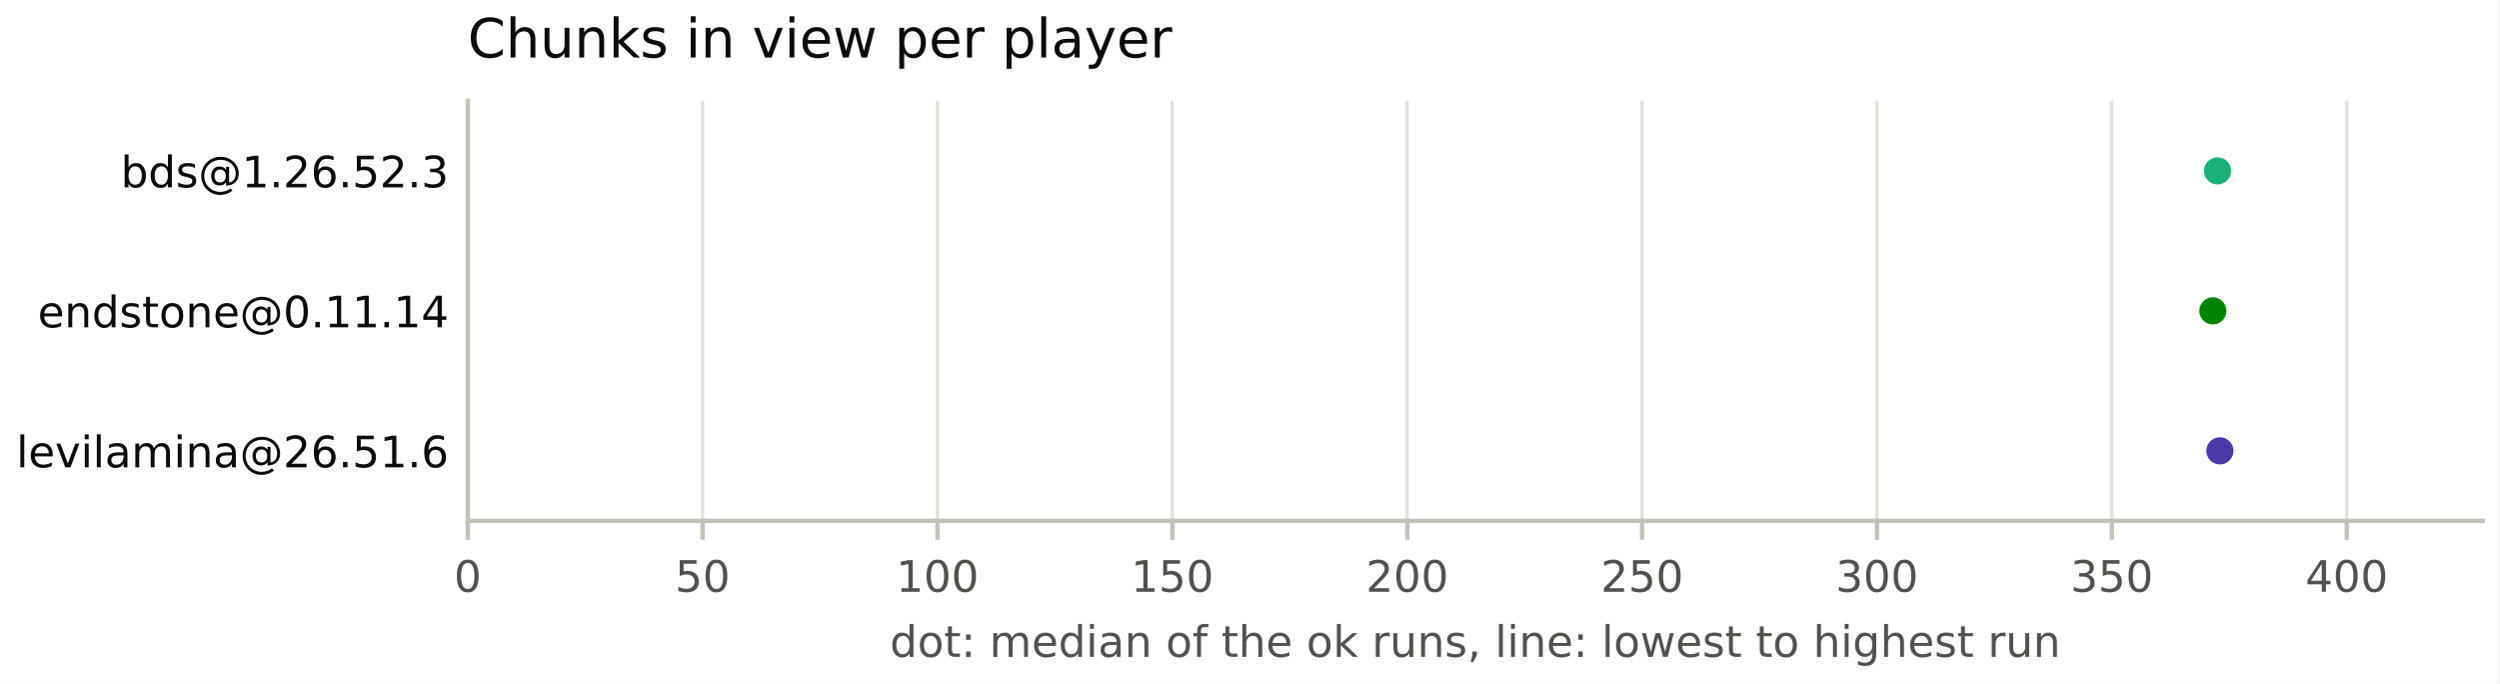
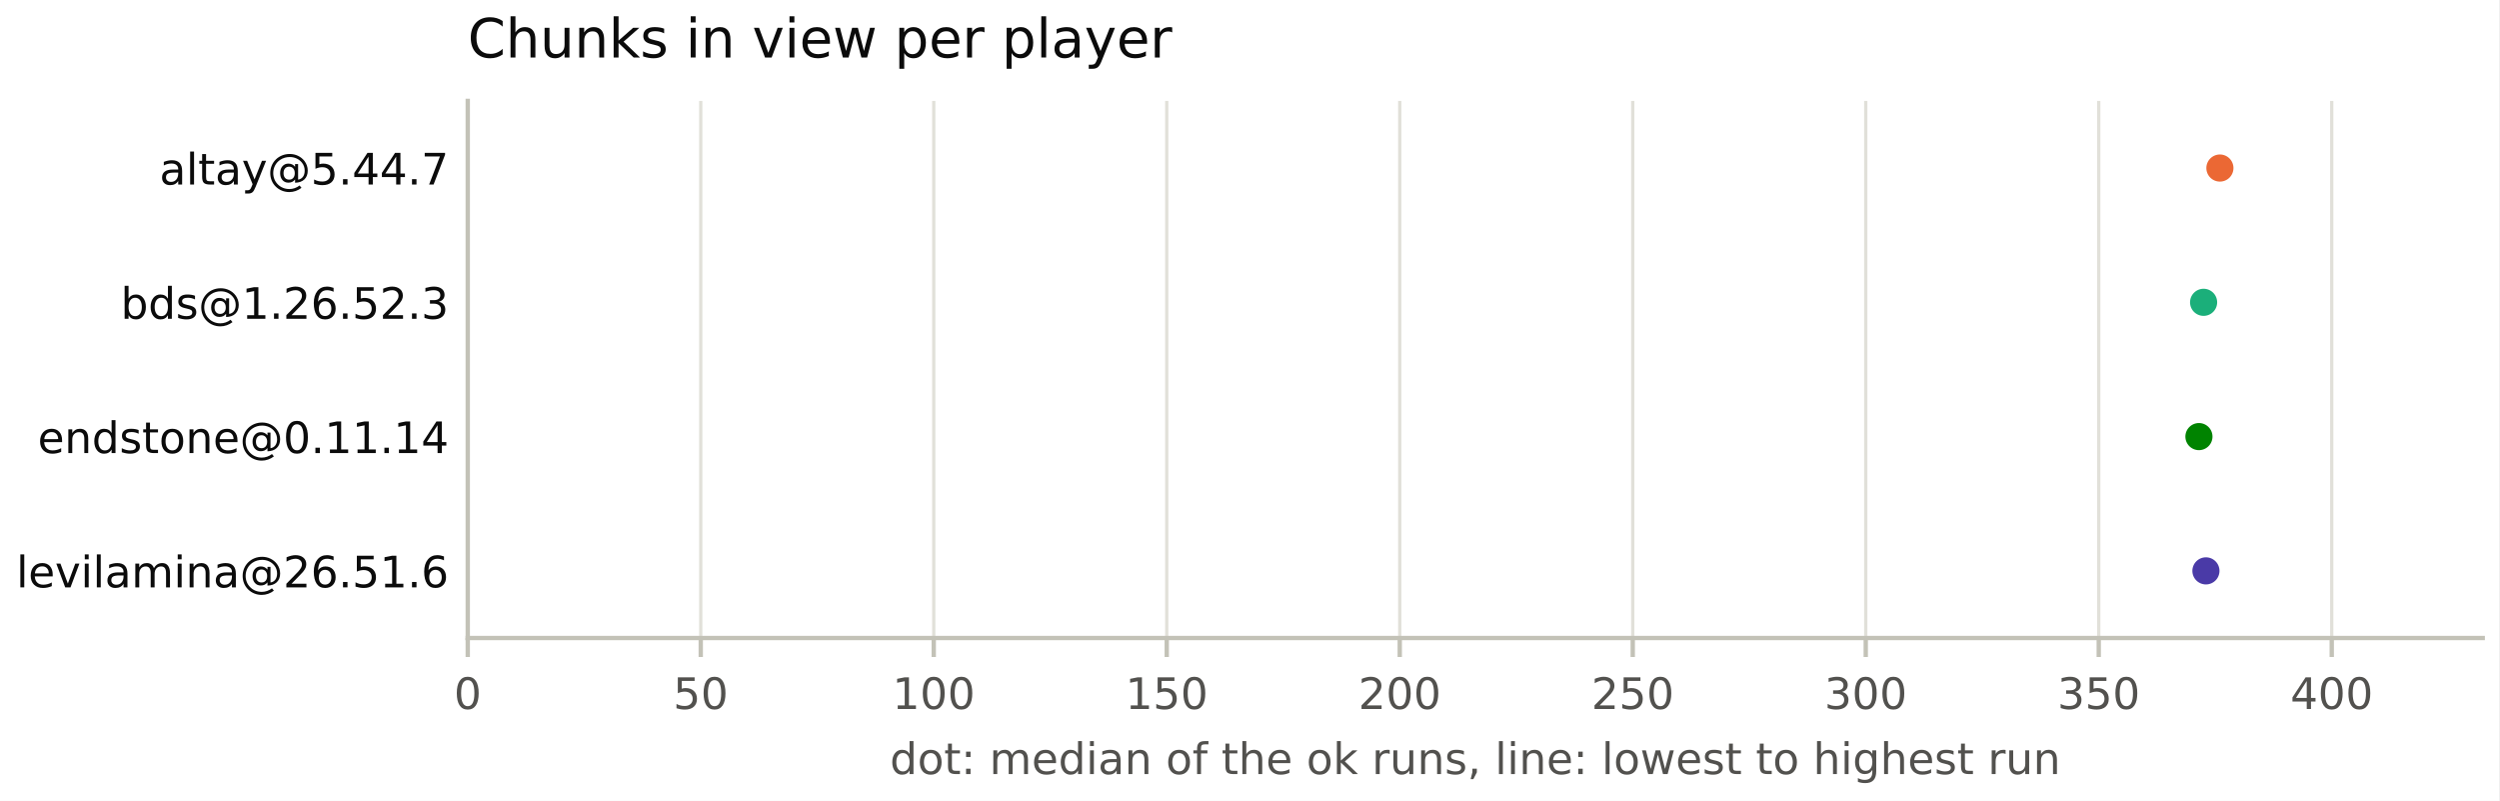
- <svg xmlns="http://www.w3.org/2000/svg" xmlns:xlink="http://www.w3.org/1999/xlink" width="460.8pt" height="126pt" viewBox="0 0 460.8 126" version="1.1">
+ <svg xmlns="http://www.w3.org/2000/svg" xmlns:xlink="http://www.w3.org/1999/xlink" width="460.8pt" height="147.6pt" viewBox="0 0 460.8 147.6" version="1.1">
  <defs>
    <style type="text/css">*{stroke-linejoin: round; stroke-linecap: butt}</style>
  </defs>
  <g id="figure_1">
    <g id="patch_1">
-       <path d="M 0 126  L 460.8 126  L 460.8 0  L 0 0  z " style="fill: #ffffff" />
+       <path d="M 0 147.6  L 460.8 147.6  L 460.8 0  L 0 0  z " style="fill: #ffffff" />
    </g>
    <g id="axes_1">
      <g id="patch_2">
-         <path d="M 86.25 95.999  L 457.8 95.999  L 457.8 18.599  L 86.25 18.599  z " style="fill: #ffffff" />
+         <path d="M 86.25 117.599  L 457.8 117.599  L 457.8 18.599  L 86.25 18.599  z " style="fill: #ffffff" />
      </g>
      <g id="matplotlib.axis_1">
        <g id="xtick_1">
          <g id="line2d_1">
-             <path d="M 86.25 95.999  L 86.25 18.599  " clip-path="url(#pa64e610e3e)" style="fill: none; stroke: #e1e0d9; stroke-width: 0.6; stroke-linecap: square" />
+             <path d="M 86.25 117.599  L 86.25 18.599  " clip-path="url(#p3b1d98f15d)" style="fill: none; stroke: #e1e0d9; stroke-width: 0.6; stroke-linecap: square" />
          </g>
          <g id="line2d_2">
            <defs>
-               <path id="m231e3f7c1c" d="M 0 0  L 0 3.5  " style="stroke: #c3c2b7; stroke-width: 0.8" />
+               <path id="mc5f17493c6" d="M 0 0  L 0 3.5  " style="stroke: #c3c2b7; stroke-width: 0.8" />
            </defs>
            <g>
-               <use xlink:href="#m231e3f7c1c" x="86.25" y="95.999" style="fill: #c3c2b7; stroke: #c3c2b7; stroke-width: 0.8" />
+               <use xlink:href="#mc5f17493c6" x="86.25" y="117.599" style="fill: #c3c2b7; stroke: #c3c2b7; stroke-width: 0.8" />
            </g>
          </g>
          <g id="text_1">
-             <g style="fill: #52514e" transform="translate(83.70524 109.0773) scale(0.08 -0.08)">
+             <g style="fill: #52514e" transform="translate(83.70524 130.6773) scale(0.08 -0.08)">
              <defs>
                <path id="DejaVuSans-13" d="M 2034 4250  Q 1547 4250 1301 3770  Q 1056 3291 1056 2328  Q 1056 1369 1301 889  Q 1547 409 2034 409  Q 2525 409 2770 889  Q 3016 1369 3016 2328  Q 3016 3291 2770 3770  Q 2525 4250 2034 4250  z M 2034 4750  Q 2819 4750 3233 4129  Q 3647 3509 3647 2328  Q 3647 1150 3233 529  Q 2819 -91 2034 -91  Q 1250 -91 836 529  Q 422 1150 422 2328  Q 422 3509 836 4129  Q 1250 4750 2034 4750  z " transform="scale(0.015625)" />
              </defs>
              <use xlink:href="#DejaVuSans-13" />
            </g>
          </g>
        </g>
        <g id="xtick_2">
          <g id="line2d_3">
-             <path d="M 129.559 95.999  L 129.559 18.599  " clip-path="url(#pa64e610e3e)" style="fill: none; stroke: #e1e0d9; stroke-width: 0.6; stroke-linecap: square" />
+             <path d="M 129.214 117.599  L 129.214 18.599  " clip-path="url(#p3b1d98f15d)" style="fill: none; stroke: #e1e0d9; stroke-width: 0.6; stroke-linecap: square" />
          </g>
          <g id="line2d_4">
            <g>
-               <use xlink:href="#m231e3f7c1c" x="129.559" y="95.999" style="fill: #c3c2b7; stroke: #c3c2b7; stroke-width: 0.8" />
+               <use xlink:href="#mc5f17493c6" x="129.214" y="117.599" style="fill: #c3c2b7; stroke: #c3c2b7; stroke-width: 0.8" />
            </g>
          </g>
          <g id="text_2">
-             <g style="fill: #52514e" transform="translate(124.4694 109.0773) scale(0.08 -0.08)">
+             <g style="fill: #52514e" transform="translate(124.1239 130.6773) scale(0.08 -0.08)">
              <defs>
                <path id="DejaVuSans-18" d="M 691 4666  L 3169 4666  L 3169 4134  L 1269 4134  L 1269 2991  Q 1406 3038 1543 3061  Q 1681 3084 1819 3084  Q 2600 3084 3056 2656  Q 3513 2228 3513 1497  Q 3513 744 3044 326  Q 2575 -91 1722 -91  Q 1428 -91 1123 -41  Q 819 9 494 109  L 494 744  Q 775 591 1075 516  Q 1375 441 1709 441  Q 2250 441 2565 725  Q 2881 1009 2881 1497  Q 2881 1984 2565 2268  Q 2250 2553 1709 2553  Q 1456 2553 1204 2497  Q 953 2441 691 2322  L 691 4666  z " transform="scale(0.015625)" />
              </defs>
              <use xlink:href="#DejaVuSans-18" />
              <use xlink:href="#DejaVuSans-13" transform="translate(63.625 0)" />
            </g>
          </g>
        </g>
        <g id="xtick_3">
          <g id="line2d_5">
-             <path d="M 172.869 95.999  L 172.869 18.599  " clip-path="url(#pa64e610e3e)" style="fill: none; stroke: #e1e0d9; stroke-width: 0.6; stroke-linecap: square" />
+             <path d="M 172.178 117.599  L 172.178 18.599  " clip-path="url(#p3b1d98f15d)" style="fill: none; stroke: #e1e0d9; stroke-width: 0.6; stroke-linecap: square" />
          </g>
          <g id="line2d_6">
            <g>
-               <use xlink:href="#m231e3f7c1c" x="172.869" y="95.999" style="fill: #c3c2b7; stroke: #c3c2b7; stroke-width: 0.8" />
+               <use xlink:href="#mc5f17493c6" x="172.178" y="117.599" style="fill: #c3c2b7; stroke: #c3c2b7; stroke-width: 0.8" />
            </g>
          </g>
          <g id="text_3">
-             <g style="fill: #52514e" transform="translate(165.2336 109.0773) scale(0.08 -0.08)">
+             <g style="fill: #52514e" transform="translate(164.5425 130.6773) scale(0.08 -0.08)">
              <defs>
                <path id="DejaVuSans-14" d="M 794 531  L 1825 531  L 1825 4091  L 703 3866  L 703 4441  L 1819 4666  L 2450 4666  L 2450 531  L 3481 531  L 3481 0  L 794 0  L 794 531  z " transform="scale(0.015625)" />
              </defs>
              <use xlink:href="#DejaVuSans-14" />
              <use xlink:href="#DejaVuSans-13" transform="translate(63.625 0)" />
              <use xlink:href="#DejaVuSans-13" transform="translate(127.25 0)" />
            </g>
          </g>
        </g>
        <g id="xtick_4">
          <g id="line2d_7">
-             <path d="M 216.178 95.999  L 216.178 18.599  " clip-path="url(#pa64e610e3e)" style="fill: none; stroke: #e1e0d9; stroke-width: 0.6; stroke-linecap: square" />
+             <path d="M 215.141 117.599  L 215.141 18.599  " clip-path="url(#p3b1d98f15d)" style="fill: none; stroke: #e1e0d9; stroke-width: 0.6; stroke-linecap: square" />
          </g>
          <g id="line2d_8">
            <g>
-               <use xlink:href="#m231e3f7c1c" x="216.178" y="95.999" style="fill: #c3c2b7; stroke: #c3c2b7; stroke-width: 0.8" />
+               <use xlink:href="#mc5f17493c6" x="215.141" y="117.599" style="fill: #c3c2b7; stroke: #c3c2b7; stroke-width: 0.8" />
            </g>
          </g>
          <g id="text_4">
-             <g style="fill: #52514e" transform="translate(208.5428 109.0773) scale(0.08 -0.08)">
+             <g style="fill: #52514e" transform="translate(207.5061 130.6773) scale(0.08 -0.08)">
              <use xlink:href="#DejaVuSans-14" />
              <use xlink:href="#DejaVuSans-18" transform="translate(63.625 0)" />
              <use xlink:href="#DejaVuSans-13" transform="translate(127.25 0)" />
            </g>
          </g>
        </g>
        <g id="xtick_5">
          <g id="line2d_9">
-             <path d="M 259.487 95.999  L 259.487 18.599  " clip-path="url(#pa64e610e3e)" style="fill: none; stroke: #e1e0d9; stroke-width: 0.6; stroke-linecap: square" />
+             <path d="M 258.105 117.599  L 258.105 18.599  " clip-path="url(#p3b1d98f15d)" style="fill: none; stroke: #e1e0d9; stroke-width: 0.6; stroke-linecap: square" />
          </g>
          <g id="line2d_10">
            <g>
-               <use xlink:href="#m231e3f7c1c" x="259.487" y="95.999" style="fill: #c3c2b7; stroke: #c3c2b7; stroke-width: 0.8" />
+               <use xlink:href="#mc5f17493c6" x="258.105" y="117.599" style="fill: #c3c2b7; stroke: #c3c2b7; stroke-width: 0.8" />
            </g>
          </g>
          <g id="text_5">
-             <g style="fill: #52514e" transform="translate(251.852 109.0773) scale(0.08 -0.08)">
+             <g style="fill: #52514e" transform="translate(250.4698 130.6773) scale(0.08 -0.08)">
              <defs>
                <path id="DejaVuSans-15" d="M 1228 531  L 3431 531  L 3431 0  L 469 0  L 469 531  Q 828 903 1448 1529  Q 2069 2156 2228 2338  Q 2531 2678 2651 2914  Q 2772 3150 2772 3378  Q 2772 3750 2511 3984  Q 2250 4219 1831 4219  Q 1534 4219 1204 4116  Q 875 4013 500 3803  L 500 4441  Q 881 4594 1212 4672  Q 1544 4750 1819 4750  Q 2544 4750 2975 4387  Q 3406 4025 3406 3419  Q 3406 3131 3298 2873  Q 3191 2616 2906 2266  Q 2828 2175 2409 1742  Q 1991 1309 1228 531  z " transform="scale(0.015625)" />
              </defs>
              <use xlink:href="#DejaVuSans-15" />
              <use xlink:href="#DejaVuSans-13" transform="translate(63.625 0)" />
              <use xlink:href="#DejaVuSans-13" transform="translate(127.25 0)" />
            </g>
          </g>
        </g>
        <g id="xtick_6">
          <g id="line2d_11">
-             <path d="M 302.796 95.999  L 302.796 18.599  " clip-path="url(#pa64e610e3e)" style="fill: none; stroke: #e1e0d9; stroke-width: 0.6; stroke-linecap: square" />
+             <path d="M 301.068 117.599  L 301.068 18.599  " clip-path="url(#p3b1d98f15d)" style="fill: none; stroke: #e1e0d9; stroke-width: 0.6; stroke-linecap: square" />
          </g>
          <g id="line2d_12">
            <g>
-               <use xlink:href="#m231e3f7c1c" x="302.796" y="95.999" style="fill: #c3c2b7; stroke: #c3c2b7; stroke-width: 0.8" />
+               <use xlink:href="#mc5f17493c6" x="301.068" y="117.599" style="fill: #c3c2b7; stroke: #c3c2b7; stroke-width: 0.8" />
            </g>
          </g>
          <g id="text_6">
-             <g style="fill: #52514e" transform="translate(295.1612 109.0773) scale(0.08 -0.08)">
+             <g style="fill: #52514e" transform="translate(293.4334 130.6773) scale(0.08 -0.08)">
              <use xlink:href="#DejaVuSans-15" />
              <use xlink:href="#DejaVuSans-18" transform="translate(63.625 0)" />
              <use xlink:href="#DejaVuSans-13" transform="translate(127.25 0)" />
            </g>
          </g>
        </g>
        <g id="xtick_7">
          <g id="line2d_13">
-             <path d="M 346.105 95.999  L 346.105 18.599  " clip-path="url(#pa64e610e3e)" style="fill: none; stroke: #e1e0d9; stroke-width: 0.6; stroke-linecap: square" />
+             <path d="M 344.032 117.599  L 344.032 18.599  " clip-path="url(#p3b1d98f15d)" style="fill: none; stroke: #e1e0d9; stroke-width: 0.6; stroke-linecap: square" />
          </g>
          <g id="line2d_14">
            <g>
-               <use xlink:href="#m231e3f7c1c" x="346.105" y="95.999" style="fill: #c3c2b7; stroke: #c3c2b7; stroke-width: 0.8" />
+               <use xlink:href="#mc5f17493c6" x="344.032" y="117.599" style="fill: #c3c2b7; stroke: #c3c2b7; stroke-width: 0.8" />
            </g>
          </g>
          <g id="text_7">
-             <g style="fill: #52514e" transform="translate(338.4704 109.0773) scale(0.08 -0.08)">
+             <g style="fill: #52514e" transform="translate(336.3971 130.6773) scale(0.08 -0.08)">
              <defs>
                <path id="DejaVuSans-16" d="M 2597 2516  Q 3050 2419 3304 2112  Q 3559 1806 3559 1356  Q 3559 666 3084 287  Q 2609 -91 1734 -91  Q 1441 -91 1130 -33  Q 819 25 488 141  L 488 750  Q 750 597 1062 519  Q 1375 441 1716 441  Q 2309 441 2620 675  Q 2931 909 2931 1356  Q 2931 1769 2642 2001  Q 2353 2234 1838 2234  L 1294 2234  L 1294 2753  L 1863 2753  Q 2328 2753 2575 2939  Q 2822 3125 2822 3475  Q 2822 3834 2567 4026  Q 2313 4219 1838 4219  Q 1578 4219 1281 4162  Q 984 4106 628 3988  L 628 4550  Q 988 4650 1302 4700  Q 1616 4750 1894 4750  Q 2613 4750 3031 4423  Q 3450 4097 3450 3541  Q 3450 3153 3228 2886  Q 3006 2619 2597 2516  z " transform="scale(0.015625)" />
              </defs>
              <use xlink:href="#DejaVuSans-16" />
              <use xlink:href="#DejaVuSans-13" transform="translate(63.625 0)" />
              <use xlink:href="#DejaVuSans-13" transform="translate(127.25 0)" />
            </g>
          </g>
        </g>
        <g id="xtick_8">
          <g id="line2d_15">
-             <path d="M 389.415 95.999  L 389.415 18.599  " clip-path="url(#pa64e610e3e)" style="fill: none; stroke: #e1e0d9; stroke-width: 0.6; stroke-linecap: square" />
+             <path d="M 386.996 117.599  L 386.996 18.599  " clip-path="url(#p3b1d98f15d)" style="fill: none; stroke: #e1e0d9; stroke-width: 0.6; stroke-linecap: square" />
          </g>
          <g id="line2d_16">
            <g>
-               <use xlink:href="#m231e3f7c1c" x="389.415" y="95.999" style="fill: #c3c2b7; stroke: #c3c2b7; stroke-width: 0.8" />
+               <use xlink:href="#mc5f17493c6" x="386.996" y="117.599" style="fill: #c3c2b7; stroke: #c3c2b7; stroke-width: 0.8" />
            </g>
          </g>
          <g id="text_8">
-             <g style="fill: #52514e" transform="translate(381.7796 109.0773) scale(0.08 -0.08)">
+             <g style="fill: #52514e" transform="translate(379.3607 130.6773) scale(0.08 -0.08)">
              <use xlink:href="#DejaVuSans-16" />
              <use xlink:href="#DejaVuSans-18" transform="translate(63.625 0)" />
              <use xlink:href="#DejaVuSans-13" transform="translate(127.25 0)" />
            </g>
          </g>
        </g>
        <g id="xtick_9">
          <g id="line2d_17">
-             <path d="M 432.724 95.999  L 432.724 18.599  " clip-path="url(#pa64e610e3e)" style="fill: none; stroke: #e1e0d9; stroke-width: 0.6; stroke-linecap: square" />
+             <path d="M 429.959 117.599  L 429.959 18.599  " clip-path="url(#p3b1d98f15d)" style="fill: none; stroke: #e1e0d9; stroke-width: 0.6; stroke-linecap: square" />
          </g>
          <g id="line2d_18">
            <g>
-               <use xlink:href="#m231e3f7c1c" x="432.724" y="95.999" style="fill: #c3c2b7; stroke: #c3c2b7; stroke-width: 0.8" />
+               <use xlink:href="#mc5f17493c6" x="429.959" y="117.599" style="fill: #c3c2b7; stroke: #c3c2b7; stroke-width: 0.8" />
            </g>
          </g>
          <g id="text_9">
-             <g style="fill: #52514e" transform="translate(425.0887 109.0773) scale(0.08 -0.08)">
+             <g style="fill: #52514e" transform="translate(422.3243 130.6773) scale(0.08 -0.08)">
              <defs>
                <path id="DejaVuSans-17" d="M 2419 4116  L 825 1625  L 2419 1625  L 2419 4116  z M 2253 4666  L 3047 4666  L 3047 1625  L 3713 1625  L 3713 1100  L 3047 1100  L 3047 0  L 2419 0  L 2419 1100  L 313 1100  L 313 1709  L 2253 4666  z " transform="scale(0.015625)" />
              </defs>
              <use xlink:href="#DejaVuSans-17" />
              <use xlink:href="#DejaVuSans-13" transform="translate(63.625 0)" />
              <use xlink:href="#DejaVuSans-13" transform="translate(127.25 0)" />
            </g>
          </g>
        </g>
        <g id="text_10">
-           <g style="fill: #52514e" transform="translate(164.0894 121.0779) scale(0.08 -0.08)">
+           <g style="fill: #52514e" transform="translate(164.0894 142.6779) scale(0.08 -0.08)">
            <defs>
              <path id="DejaVuSans-47" d="M 2906 2969  L 2906 4863  L 3481 4863  L 3481 0  L 2906 0  L 2906 525  Q 2725 213 2448 61  Q 2172 -91 1784 -91  Q 1150 -91 751 415  Q 353 922 353 1747  Q 353 2572 751 3078  Q 1150 3584 1784 3584  Q 2172 3584 2448 3432  Q 2725 3281 2906 2969  z M 947 1747  Q 947 1113 1208 752  Q 1469 391 1925 391  Q 2381 391 2643 752  Q 2906 1113 2906 1747  Q 2906 2381 2643 2742  Q 2381 3103 1925 3103  Q 1469 3103 1208 2742  Q 947 2381 947 1747  z " transform="scale(0.015625)" />
              <path id="DejaVuSans-52" d="M 1959 3097  Q 1497 3097 1228 2736  Q 959 2375 959 1747  Q 959 1119 1226 758  Q 1494 397 1959 397  Q 2419 397 2687 759  Q 2956 1122 2956 1747  Q 2956 2369 2687 2733  Q 2419 3097 1959 3097  z M 1959 3584  Q 2709 3584 3137 3096  Q 3566 2609 3566 1747  Q 3566 888 3137 398  Q 2709 -91 1959 -91  Q 1206 -91 779 398  Q 353 888 353 1747  Q 353 2609 779 3096  Q 1206 3584 1959 3584  z " transform="scale(0.015625)" />
              <path id="DejaVuSans-57" d="M 1172 4494  L 1172 3500  L 2356 3500  L 2356 3053  L 1172 3053  L 1172 1153  Q 1172 725 1289 603  Q 1406 481 1766 481  L 2356 481  L 2356 0  L 1766 0  Q 1100 0 847 248  Q 594 497 594 1153  L 594 3053  L 172 3053  L 172 3500  L 594 3500  L 594 4494  L 1172 4494  z " transform="scale(0.015625)" />
              <path id="DejaVuSans-1d" d="M 750 794  L 1409 794  L 1409 0  L 750 0  L 750 794  z M 750 3309  L 1409 3309  L 1409 2516  L 750 2516  L 750 3309  z " transform="scale(0.015625)" />
              <path id="DejaVuSans-3" transform="scale(0.015625)" />
              <path id="DejaVuSans-50" d="M 3328 2828  Q 3544 3216 3844 3400  Q 4144 3584 4550 3584  Q 5097 3584 5394 3201  Q 5691 2819 5691 2113  L 5691 0  L 5113 0  L 5113 2094  Q 5113 2597 4934 2840  Q 4756 3084 4391 3084  Q 3944 3084 3684 2787  Q 3425 2491 3425 1978  L 3425 0  L 2847 0  L 2847 2094  Q 2847 2600 2669 2842  Q 2491 3084 2119 3084  Q 1678 3084 1418 2786  Q 1159 2488 1159 1978  L 1159 0  L 581 0  L 581 3500  L 1159 3500  L 1159 2956  Q 1356 3278 1631 3431  Q 1906 3584 2284 3584  Q 2666 3584 2933 3390  Q 3200 3197 3328 2828  z " transform="scale(0.015625)" />
              <path id="DejaVuSans-48" d="M 3597 1894  L 3597 1613  L 953 1613  Q 991 1019 1311 708  Q 1631 397 2203 397  Q 2534 397 2845 478  Q 3156 559 3463 722  L 3463 178  Q 3153 47 2828 -22  Q 2503 -91 2169 -91  Q 1331 -91 842 396  Q 353 884 353 1716  Q 353 2575 817 3079  Q 1281 3584 2069 3584  Q 2775 3584 3186 3129  Q 3597 2675 3597 1894  z M 3022 2063  Q 3016 2534 2758 2815  Q 2500 3097 2075 3097  Q 1594 3097 1305 2825  Q 1016 2553 972 2059  L 3022 2063  z " transform="scale(0.015625)" />
              <path id="DejaVuSans-4c" d="M 603 3500  L 1178 3500  L 1178 0  L 603 0  L 603 3500  z M 603 4863  L 1178 4863  L 1178 4134  L 603 4134  L 603 4863  z " transform="scale(0.015625)" />
              <path id="DejaVuSans-44" d="M 2194 1759  Q 1497 1759 1228 1600  Q 959 1441 959 1056  Q 959 750 1161 570  Q 1363 391 1709 391  Q 2188 391 2477 730  Q 2766 1069 2766 1631  L 2766 1759  L 2194 1759  z M 3341 1997  L 3341 0  L 2766 0  L 2766 531  Q 2569 213 2275 61  Q 1981 -91 1556 -91  Q 1019 -91 701 211  Q 384 513 384 1019  Q 384 1609 779 1909  Q 1175 2209 1959 2209  L 2766 2209  L 2766 2266  Q 2766 2663 2505 2880  Q 2244 3097 1772 3097  Q 1472 3097 1187 3025  Q 903 2953 641 2809  L 641 3341  Q 956 3463 1253 3523  Q 1550 3584 1831 3584  Q 2591 3584 2966 3190  Q 3341 2797 3341 1997  z " transform="scale(0.015625)" />
              <path id="DejaVuSans-51" d="M 3513 2113  L 3513 0  L 2938 0  L 2938 2094  Q 2938 2591 2744 2837  Q 2550 3084 2163 3084  Q 1697 3084 1428 2787  Q 1159 2491 1159 1978  L 1159 0  L 581 0  L 581 3500  L 1159 3500  L 1159 2956  Q 1366 3272 1645 3428  Q 1925 3584 2291 3584  Q 2894 3584 3203 3211  Q 3513 2838 3513 2113  z " transform="scale(0.015625)" />
              <path id="DejaVuSans-49" d="M 2375 4863  L 2375 4384  L 1825 4384  Q 1516 4384 1395 4259  Q 1275 4134 1275 3809  L 1275 3500  L 2222 3500  L 2222 3053  L 1275 3053  L 1275 0  L 697 0  L 697 3053  L 147 3053  L 147 3500  L 697 3500  L 697 3744  Q 697 4328 969 4595  Q 1241 4863 1831 4863  L 2375 4863  z " transform="scale(0.015625)" />
              <path id="DejaVuSans-4b" d="M 3513 2113  L 3513 0  L 2938 0  L 2938 2094  Q 2938 2591 2744 2837  Q 2550 3084 2163 3084  Q 1697 3084 1428 2787  Q 1159 2491 1159 1978  L 1159 0  L 581 0  L 581 4863  L 1159 4863  L 1159 2956  Q 1366 3272 1645 3428  Q 1925 3584 2291 3584  Q 2894 3584 3203 3211  Q 3513 2838 3513 2113  z " transform="scale(0.015625)" />
              <path id="DejaVuSans-4e" d="M 581 4863  L 1159 4863  L 1159 1991  L 2875 3500  L 3609 3500  L 1753 1863  L 3688 0  L 2938 0  L 1159 1709  L 1159 0  L 581 0  L 581 4863  z " transform="scale(0.015625)" />
              <path id="DejaVuSans-55" d="M 2631 2963  Q 2534 3019 2420 3045  Q 2306 3072 2169 3072  Q 1681 3072 1420 2755  Q 1159 2438 1159 1844  L 1159 0  L 581 0  L 581 3500  L 1159 3500  L 1159 2956  Q 1341 3275 1631 3429  Q 1922 3584 2338 3584  Q 2397 3584 2469 3576  Q 2541 3569 2628 3553  L 2631 2963  z " transform="scale(0.015625)" />
              <path id="DejaVuSans-58" d="M 544 1381  L 544 3500  L 1119 3500  L 1119 1403  Q 1119 906 1312 657  Q 1506 409 1894 409  Q 2359 409 2629 706  Q 2900 1003 2900 1516  L 2900 3500  L 3475 3500  L 3475 0  L 2900 0  L 2900 538  Q 2691 219 2414 64  Q 2138 -91 1772 -91  Q 1169 -91 856 284  Q 544 659 544 1381  z M 1991 3584  L 1991 3584  z " transform="scale(0.015625)" />
              <path id="DejaVuSans-56" d="M 2834 3397  L 2834 2853  Q 2591 2978 2328 3040  Q 2066 3103 1784 3103  Q 1356 3103 1142 2972  Q 928 2841 928 2578  Q 928 2378 1081 2264  Q 1234 2150 1697 2047  L 1894 2003  Q 2506 1872 2764 1633  Q 3022 1394 3022 966  Q 3022 478 2636 193  Q 2250 -91 1575 -91  Q 1294 -91 989 -36  Q 684 19 347 128  L 347 722  Q 666 556 975 473  Q 1284 391 1588 391  Q 1994 391 2212 530  Q 2431 669 2431 922  Q 2431 1156 2273 1281  Q 2116 1406 1581 1522  L 1381 1569  Q 847 1681 609 1914  Q 372 2147 372 2553  Q 372 3047 722 3315  Q 1072 3584 1716 3584  Q 2034 3584 2315 3537  Q 2597 3491 2834 3397  z " transform="scale(0.015625)" />
              <path id="DejaVuSans-f" d="M 750 794  L 1409 794  L 1409 256  L 897 -744  L 494 -744  L 750 256  L 750 794  z " transform="scale(0.015625)" />
              <path id="DejaVuSans-4f" d="M 603 4863  L 1178 4863  L 1178 0  L 603 0  L 603 4863  z " transform="scale(0.015625)" />
              <path id="DejaVuSans-5a" d="M 269 3500  L 844 3500  L 1563 769  L 2278 3500  L 2956 3500  L 3675 769  L 4391 3500  L 4966 3500  L 4050 0  L 3372 0  L 2619 2869  L 1863 0  L 1184 0  L 269 3500  z " transform="scale(0.015625)" />
              <path id="DejaVuSans-4a" d="M 2906 1791  Q 2906 2416 2648 2759  Q 2391 3103 1925 3103  Q 1463 3103 1205 2759  Q 947 2416 947 1791  Q 947 1169 1205 825  Q 1463 481 1925 481  Q 2391 481 2648 825  Q 2906 1169 2906 1791  z M 3481 434  Q 3481 -459 3084 -895  Q 2688 -1331 1869 -1331  Q 1566 -1331 1297 -1286  Q 1028 -1241 775 -1147  L 775 -588  Q 1028 -725 1275 -790  Q 1522 -856 1778 -856  Q 2344 -856 2625 -561  Q 2906 -266 2906 331  L 2906 616  Q 2728 306 2450 153  Q 2172 0 1784 0  Q 1141 0 747 490  Q 353 981 353 1791  Q 353 2603 747 3093  Q 1141 3584 1784 3584  Q 2172 3584 2450 3431  Q 2728 3278 2906 2969  L 2906 3500  L 3481 3500  L 3481 434  z " transform="scale(0.015625)" />
            </defs>
            <use xlink:href="#DejaVuSans-47" />
            <use xlink:href="#DejaVuSans-52" transform="translate(63.48438 0)" />
            <use xlink:href="#DejaVuSans-57" transform="translate(124.6719 0)" />
            <use xlink:href="#DejaVuSans-1d" transform="translate(163.875 0)" />
            <use xlink:href="#DejaVuSans-3" transform="translate(197.5625 0)" />
            <use xlink:href="#DejaVuSans-50" transform="translate(229.3438 0)" />
            <use xlink:href="#DejaVuSans-48" transform="translate(326.75 0)" />
            <use xlink:href="#DejaVuSans-47" transform="translate(388.2812 0)" />
            <use xlink:href="#DejaVuSans-4c" transform="translate(451.7656 0)" />
            <use xlink:href="#DejaVuSans-44" transform="translate(479.5469 0)" />
            <use xlink:href="#DejaVuSans-51" transform="translate(540.8281 0)" />
            <use xlink:href="#DejaVuSans-3" transform="translate(604.2031 0)" />
            <use xlink:href="#DejaVuSans-52" transform="translate(635.9844 0)" />
            <use xlink:href="#DejaVuSans-49" transform="translate(697.1719 0)" />
            <use xlink:href="#DejaVuSans-3" transform="translate(732.375 0)" />
            <use xlink:href="#DejaVuSans-57" transform="translate(764.1562 0)" />
            <use xlink:href="#DejaVuSans-4b" transform="translate(803.3594 0)" />
            <use xlink:href="#DejaVuSans-48" transform="translate(866.7344 0)" />
            <use xlink:href="#DejaVuSans-3" transform="translate(928.2656 0)" />
            <use xlink:href="#DejaVuSans-52" transform="translate(960.0469 0)" />
            <use xlink:href="#DejaVuSans-4e" transform="translate(1021.234 0)" />
            <use xlink:href="#DejaVuSans-3" transform="translate(1079.141 0)" />
            <use xlink:href="#DejaVuSans-55" transform="translate(1110.922 0)" />
            <use xlink:href="#DejaVuSans-58" transform="translate(1152.031 0)" />
            <use xlink:href="#DejaVuSans-51" transform="translate(1215.406 0)" />
            <use xlink:href="#DejaVuSans-56" transform="translate(1278.781 0)" />
            <use xlink:href="#DejaVuSans-f" transform="translate(1330.875 0)" />
            <use xlink:href="#DejaVuSans-3" transform="translate(1362.656 0)" />
            <use xlink:href="#DejaVuSans-4f" transform="translate(1394.438 0)" />
            <use xlink:href="#DejaVuSans-4c" transform="translate(1422.219 0)" />
            <use xlink:href="#DejaVuSans-51" transform="translate(1450 0)" />
            <use xlink:href="#DejaVuSans-48" transform="translate(1513.375 0)" />
            <use xlink:href="#DejaVuSans-1d" transform="translate(1574.906 0)" />
            <use xlink:href="#DejaVuSans-3" transform="translate(1608.594 0)" />
            <use xlink:href="#DejaVuSans-4f" transform="translate(1640.375 0)" />
            <use xlink:href="#DejaVuSans-52" transform="translate(1668.156 0)" />
            <use xlink:href="#DejaVuSans-5a" transform="translate(1729.344 0)" />
            <use xlink:href="#DejaVuSans-48" transform="translate(1811.125 0)" />
            <use xlink:href="#DejaVuSans-56" transform="translate(1872.656 0)" />
            <use xlink:href="#DejaVuSans-57" transform="translate(1924.75 0)" />
            <use xlink:href="#DejaVuSans-3" transform="translate(1963.953 0)" />
            <use xlink:href="#DejaVuSans-57" transform="translate(1995.734 0)" />
            <use xlink:href="#DejaVuSans-52" transform="translate(2034.938 0)" />
            <use xlink:href="#DejaVuSans-3" transform="translate(2096.125 0)" />
            <use xlink:href="#DejaVuSans-4b" transform="translate(2127.906 0)" />
            <use xlink:href="#DejaVuSans-4c" transform="translate(2191.281 0)" />
            <use xlink:href="#DejaVuSans-4a" transform="translate(2219.062 0)" />
            <use xlink:href="#DejaVuSans-4b" transform="translate(2282.547 0)" />
            <use xlink:href="#DejaVuSans-48" transform="translate(2345.922 0)" />
            <use xlink:href="#DejaVuSans-56" transform="translate(2407.453 0)" />
            <use xlink:href="#DejaVuSans-57" transform="translate(2459.547 0)" />
            <use xlink:href="#DejaVuSans-3" transform="translate(2498.75 0)" />
            <use xlink:href="#DejaVuSans-55" transform="translate(2530.531 0)" />
            <use xlink:href="#DejaVuSans-58" transform="translate(2571.641 0)" />
            <use xlink:href="#DejaVuSans-51" transform="translate(2635.016 0)" />
          </g>
        </g>
      </g>
      <g id="matplotlib.axis_2">
        <g id="ytick_1">
          <g id="line2d_19" />
          <g id="text_11">
-             <g style="fill: #0b0b0b" transform="translate(22.25774 34.53813) scale(0.08 -0.08)">
-               <defs>
-                 <path id="DejaVuSans-45" d="M 3116 1747  Q 3116 2381 2855 2742  Q 2594 3103 2138 3103  Q 1681 3103 1420 2742  Q 1159 2381 1159 1747  Q 1159 1113 1420 752  Q 1681 391 2138 391  Q 2594 391 2855 752  Q 3116 1113 3116 1747  z M 1159 2969  Q 1341 3281 1617 3432  Q 1894 3584 2278 3584  Q 2916 3584 3314 3078  Q 3713 2572 3713 1747  Q 3713 922 3314 415  Q 2916 -91 2278 -91  Q 1894 -91 1617 61  Q 1341 213 1159 525  L 1159 0  L 581 0  L 581 4863  L 1159 4863  L 1159 2969  z " transform="scale(0.015625)" />
+             <g style="fill: #0b0b0b" transform="translate(29.40649 34.01311) scale(0.08 -0.08)">
+               <defs>
+                 <path id="DejaVuSans-5c" d="M 2059 -325  Q 1816 -950 1584 -1140  Q 1353 -1331 966 -1331  L 506 -1331  L 506 -850  L 844 -850  Q 1081 -850 1212 -737  Q 1344 -625 1503 -206  L 1606 56  L 191 3500  L 800 3500  L 1894 763  L 2988 3500  L 3597 3500  L 2059 -325  z " transform="scale(0.015625)" />
                <path id="DejaVuSans-23" d="M 2381 1678  Q 2381 1231 2603 976  Q 2825 722 3213 722  Q 3597 722 3817 978  Q 4038 1234 4038 1678  Q 4038 2116 3813 2373  Q 3588 2631 3206 2631  Q 2828 2631 2604 2375  Q 2381 2119 2381 1678  z M 4084 744  Q 3897 503 3655 389  Q 3413 275 3091 275  Q 2553 275 2217 664  Q 1881 1053 1881 1678  Q 1881 2303 2218 2693  Q 2556 3084 3091 3084  Q 3413 3084 3656 2967  Q 3900 2850 4084 2613  L 4084 3022  L 4531 3022  L 4531 722  Q 4988 791 5245 1139  Q 5503 1488 5503 2041  Q 5503 2375 5404 2669  Q 5306 2963 5106 3213  Q 4781 3622 4314 3839  Q 3847 4056 3297 4056  Q 2913 4056 2559 3954  Q 2206 3853 1906 3653  Q 1416 3334 1139 2817  Q 863 2300 863 1697  Q 863 1200 1042 765  Q 1222 331 1563 0  Q 1891 -325 2322 -495  Q 2753 -666 3244 -666  Q 3647 -666 4036 -530  Q 4425 -394 4750 -141  L 5031 -488  Q 4641 -791 4180 -952  Q 3719 -1113 3244 -1113  Q 2666 -1113 2153 -908  Q 1641 -703 1241 -313  Q 841 78 631 592  Q 422 1106 422 1697  Q 422 2266 634 2781  Q 847 3297 1241 3688  Q 1644 4084 2172 4295  Q 2700 4506 3291 4506  Q 3953 4506 4520 4234  Q 5088 3963 5472 3463  Q 5706 3156 5829 2797  Q 5953 2438 5953 2053  Q 5953 1231 5456 756  Q 4959 281 4084 263  L 4084 744  z " transform="scale(0.015625)" />
                <path id="DejaVuSans-11" d="M 684 794  L 1344 794  L 1344 0  L 684 0  L 684 794  z " transform="scale(0.015625)" />
+                 <path id="DejaVuSans-1a" d="M 525 4666  L 3525 4666  L 3525 4397  L 1831 0  L 1172 0  L 2766 4134  L 525 4134  L 525 4666  z " transform="scale(0.015625)" />
+               </defs>
+               <use xlink:href="#DejaVuSans-44" />
+               <use xlink:href="#DejaVuSans-4f" transform="translate(61.28125 0)" />
+               <use xlink:href="#DejaVuSans-57" transform="translate(89.0625 0)" />
+               <use xlink:href="#DejaVuSans-44" transform="translate(128.2656 0)" />
+               <use xlink:href="#DejaVuSans-5c" transform="translate(189.5469 0)" />
+               <use xlink:href="#DejaVuSans-23" transform="translate(248.7344 0)" />
+               <use xlink:href="#DejaVuSans-18" transform="translate(348.7344 0)" />
+               <use xlink:href="#DejaVuSans-11" transform="translate(412.3594 0)" />
+               <use xlink:href="#DejaVuSans-17" transform="translate(444.1406 0)" />
+               <use xlink:href="#DejaVuSans-17" transform="translate(507.7656 0)" />
+               <use xlink:href="#DejaVuSans-11" transform="translate(571.3906 0)" />
+               <use xlink:href="#DejaVuSans-1a" transform="translate(603.1719 0)" />
+             </g>
+           </g>
+         </g>
+         <g id="ytick_2">
+           <g id="line2d_20" />
+           <g id="text_12">
+             <g style="fill: #0b0b0b" transform="translate(22.25774 58.76322) scale(0.08 -0.08)">
+               <defs>
+                 <path id="DejaVuSans-45" d="M 3116 1747  Q 3116 2381 2855 2742  Q 2594 3103 2138 3103  Q 1681 3103 1420 2742  Q 1159 2381 1159 1747  Q 1159 1113 1420 752  Q 1681 391 2138 391  Q 2594 391 2855 752  Q 3116 1113 3116 1747  z M 1159 2969  Q 1341 3281 1617 3432  Q 1894 3584 2278 3584  Q 2916 3584 3314 3078  Q 3713 2572 3713 1747  Q 3713 922 3314 415  Q 2916 -91 2278 -91  Q 1894 -91 1617 61  Q 1341 213 1159 525  L 1159 0  L 581 0  L 581 4863  L 1159 4863  L 1159 2969  z " transform="scale(0.015625)" />
                <path id="DejaVuSans-19" d="M 2113 2584  Q 1688 2584 1439 2293  Q 1191 2003 1191 1497  Q 1191 994 1439 701  Q 1688 409 2113 409  Q 2538 409 2786 701  Q 3034 994 3034 1497  Q 3034 2003 2786 2293  Q 2538 2584 2113 2584  z M 3366 4563  L 3366 3988  Q 3128 4100 2886 4159  Q 2644 4219 2406 4219  Q 1781 4219 1451 3797  Q 1122 3375 1075 2522  Q 1259 2794 1537 2939  Q 1816 3084 2150 3084  Q 2853 3084 3261 2657  Q 3669 2231 3669 1497  Q 3669 778 3244 343  Q 2819 -91 2113 -91  Q 1303 -91 875 529  Q 447 1150 447 2328  Q 447 3434 972 4092  Q 1497 4750 2381 4750  Q 2619 4750 2861 4703  Q 3103 4656 3366 4563  z " transform="scale(0.015625)" />
              </defs>
              <use xlink:href="#DejaVuSans-45" />
              <use xlink:href="#DejaVuSans-47" transform="translate(63.48438 0)" />
              <use xlink:href="#DejaVuSans-56" transform="translate(126.9688 0)" />
              <use xlink:href="#DejaVuSans-23" transform="translate(179.0625 0)" />
              <use xlink:href="#DejaVuSans-14" transform="translate(279.0625 0)" />
              <use xlink:href="#DejaVuSans-11" transform="translate(342.6875 0)" />
              <use xlink:href="#DejaVuSans-15" transform="translate(374.4688 0)" />
              <use xlink:href="#DejaVuSans-19" transform="translate(438.0938 0)" />
              <use xlink:href="#DejaVuSans-11" transform="translate(501.7188 0)" />
              <use xlink:href="#DejaVuSans-18" transform="translate(533.5 0)" />
              <use xlink:href="#DejaVuSans-15" transform="translate(597.125 0)" />
              <use xlink:href="#DejaVuSans-11" transform="translate(660.75 0)" />
              <use xlink:href="#DejaVuSans-16" transform="translate(692.5312 0)" />
            </g>
          </g>
        </g>
-         <g id="ytick_2">
-           <g id="line2d_20" />
-           <g id="text_12">
-             <g style="fill: #0b0b0b" transform="translate(6.95274 60.33828) scale(0.08 -0.08)">
+         <g id="ytick_3">
+           <g id="line2d_21" />
+           <g id="text_13">
+             <g style="fill: #0b0b0b" transform="translate(6.95274 83.51334) scale(0.08 -0.08)">
              <use xlink:href="#DejaVuSans-48" />
              <use xlink:href="#DejaVuSans-51" transform="translate(61.53125 0)" />
              <use xlink:href="#DejaVuSans-47" transform="translate(124.9062 0)" />
              <use xlink:href="#DejaVuSans-56" transform="translate(188.3906 0)" />
              <use xlink:href="#DejaVuSans-57" transform="translate(240.4844 0)" />
              <use xlink:href="#DejaVuSans-52" transform="translate(279.6875 0)" />
              <use xlink:href="#DejaVuSans-51" transform="translate(340.875 0)" />
              <use xlink:href="#DejaVuSans-48" transform="translate(404.25 0)" />
              <use xlink:href="#DejaVuSans-23" transform="translate(465.7812 0)" />
              <use xlink:href="#DejaVuSans-13" transform="translate(565.7812 0)" />
              <use xlink:href="#DejaVuSans-11" transform="translate(629.4062 0)" />
              <use xlink:href="#DejaVuSans-14" transform="translate(661.1875 0)" />
              <use xlink:href="#DejaVuSans-14" transform="translate(724.8125 0)" />
              <use xlink:href="#DejaVuSans-11" transform="translate(788.4375 0)" />
              <use xlink:href="#DejaVuSans-14" transform="translate(820.2188 0)" />
              <use xlink:href="#DejaVuSans-17" transform="translate(883.8438 0)" />
            </g>
          </g>
        </g>
-         <g id="ytick_3">
-           <g id="line2d_21" />
-           <g id="text_13">
-             <g style="fill: #0b0b0b" transform="translate(3.00024 86.13843) scale(0.08 -0.08)">
+         <g id="ytick_4">
+           <g id="line2d_22" />
+           <g id="text_14">
+             <g style="fill: #0b0b0b" transform="translate(3.00024 108.2635) scale(0.08 -0.08)">
              <defs>
                <path id="DejaVuSans-59" d="M 191 3500  L 800 3500  L 1894 563  L 2988 3500  L 3597 3500  L 2284 0  L 1503 0  L 191 3500  z " transform="scale(0.015625)" />
              </defs>
              <use xlink:href="#DejaVuSans-4f" />
              <use xlink:href="#DejaVuSans-48" transform="translate(27.78125 0)" />
              <use xlink:href="#DejaVuSans-59" transform="translate(89.3125 0)" />
              <use xlink:href="#DejaVuSans-4c" transform="translate(148.5 0)" />
              <use xlink:href="#DejaVuSans-4f" transform="translate(176.2812 0)" />
              <use xlink:href="#DejaVuSans-44" transform="translate(204.0625 0)" />
              <use xlink:href="#DejaVuSans-50" transform="translate(265.3438 0)" />
              <use xlink:href="#DejaVuSans-4c" transform="translate(362.75 0)" />
              <use xlink:href="#DejaVuSans-51" transform="translate(390.5312 0)" />
              <use xlink:href="#DejaVuSans-44" transform="translate(453.9062 0)" />
              <use xlink:href="#DejaVuSans-23" transform="translate(515.1875 0)" />
              <use xlink:href="#DejaVuSans-15" transform="translate(615.1875 0)" />
              <use xlink:href="#DejaVuSans-19" transform="translate(678.8125 0)" />
              <use xlink:href="#DejaVuSans-11" transform="translate(742.4375 0)" />
              <use xlink:href="#DejaVuSans-18" transform="translate(774.2188 0)" />
              <use xlink:href="#DejaVuSans-14" transform="translate(837.8438 0)" />
              <use xlink:href="#DejaVuSans-11" transform="translate(901.4688 0)" />
              <use xlink:href="#DejaVuSans-19" transform="translate(933.25 0)" />
            </g>
          </g>
        </g>
      </g>
      <g id="LineCollection_1">
-         <path d="M 408.904 31.499  L 408.904 31.499  " clip-path="url(#pa64e610e3e)" style="fill: none; stroke: #1baf7a; stroke-width: 1.5" />
-       </g>
-       <g id="line2d_22">
-         <defs>
-           <path id="m2b89e21545" d="M 0 3  C 0.796 3 1.559 2.684 2.121 2.121  C 2.684 1.559 3 0.796 3 0  C 3 -0.796 2.684 -1.559 2.121 -2.121  C 1.559 -2.684 0.796 -3 0 -3  C -0.796 -3 -1.559 -2.684 -2.121 -2.121  C -2.684 -1.559 -3 -0.796 -3 0  C -3 0.796 -2.684 1.559 -2.121 2.121  C -1.559 2.684 -0.796 3 0 3  z " style="stroke: #ffffff" />
-         </defs>
-         <g clip-path="url(#pa64e610e3e)">
-           <use xlink:href="#m2b89e21545" x="408.904" y="31.499" style="fill: #1baf7a; stroke: #ffffff" />
-         </g>
-       </g>
-       <g id="LineCollection_2">
-         <path d="M 408.038 57.299  L 408.038 57.299  " clip-path="url(#pa64e610e3e)" style="fill: none; stroke: #008300; stroke-width: 1.5" />
+         <path d="M 409.337 30.974  L 409.337 30.974  " clip-path="url(#p3b1d98f15d)" style="fill: none; stroke: #eb6834; stroke-width: 1.5" />
      </g>
      <g id="line2d_23">
        <defs>
-           <path id="m82efa2c299" d="M 0 3  C 0.796 3 1.559 2.684 2.121 2.121  C 2.684 1.559 3 0.796 3 0  C 3 -0.796 2.684 -1.559 2.121 -2.121  C 1.559 -2.684 0.796 -3 0 -3  C -0.796 -3 -1.559 -2.684 -2.121 -2.121  C -2.684 -1.559 -3 -0.796 -3 0  C -3 0.796 -2.684 1.559 -2.121 2.121  C -1.559 2.684 -0.796 3 0 3  z " style="stroke: #ffffff" />
+           <path id="mae16fe363b" d="M 0 3  C 0.796 3 1.559 2.684 2.121 2.121  C 2.684 1.559 3 0.796 3 0  C 3 -0.796 2.684 -1.559 2.121 -2.121  C 1.559 -2.684 0.796 -3 0 -3  C -0.796 -3 -1.559 -2.684 -2.121 -2.121  C -2.684 -1.559 -3 -0.796 -3 0  C -3 0.796 -2.684 1.559 -2.121 2.121  C -1.559 2.684 -0.796 3 0 3  z " style="stroke: #ffffff" />
        </defs>
-         <g clip-path="url(#pa64e610e3e)">
-           <use xlink:href="#m82efa2c299" x="408.038" y="57.299" style="fill: #008300; stroke: #ffffff" />
-         </g>
-       </g>
-       <g id="LineCollection_3">
-         <path d="M 409.337 83.099  L 409.337 83.099  " clip-path="url(#pa64e610e3e)" style="fill: none; stroke: #4a3aa7; stroke-width: 1.5" />
+         <g clip-path="url(#p3b1d98f15d)">
+           <use xlink:href="#mae16fe363b" x="409.337" y="30.974" style="fill: #eb6834; stroke: #ffffff" />
+         </g>
+       </g>
+       <g id="LineCollection_2">
+         <path d="M 406.329 55.724  L 406.329 55.724  " clip-path="url(#p3b1d98f15d)" style="fill: none; stroke: #1baf7a; stroke-width: 1.5" />
      </g>
      <g id="line2d_24">
        <defs>
-           <path id="m7782d3b394" d="M 0 3  C 0.796 3 1.559 2.684 2.121 2.121  C 2.684 1.559 3 0.796 3 0  C 3 -0.796 2.684 -1.559 2.121 -2.121  C 1.559 -2.684 0.796 -3 0 -3  C -0.796 -3 -1.559 -2.684 -2.121 -2.121  C -2.684 -1.559 -3 -0.796 -3 0  C -3 0.796 -2.684 1.559 -2.121 2.121  C -1.559 2.684 -0.796 3 0 3  z " style="stroke: #ffffff" />
+           <path id="mbc9ac32f0b" d="M 0 3  C 0.796 3 1.559 2.684 2.121 2.121  C 2.684 1.559 3 0.796 3 0  C 3 -0.796 2.684 -1.559 2.121 -2.121  C 1.559 -2.684 0.796 -3 0 -3  C -0.796 -3 -1.559 -2.684 -2.121 -2.121  C -2.684 -1.559 -3 -0.796 -3 0  C -3 0.796 -2.684 1.559 -2.121 2.121  C -1.559 2.684 -0.796 3 0 3  z " style="stroke: #ffffff" />
        </defs>
-         <g clip-path="url(#pa64e610e3e)">
-           <use xlink:href="#m7782d3b394" x="409.337" y="83.099" style="fill: #4a3aa7; stroke: #ffffff" />
+         <g clip-path="url(#p3b1d98f15d)">
+           <use xlink:href="#mbc9ac32f0b" x="406.329" y="55.724" style="fill: #1baf7a; stroke: #ffffff" />
+         </g>
+       </g>
+       <g id="LineCollection_3">
+         <path d="M 405.47 80.474  L 405.47 80.474  " clip-path="url(#p3b1d98f15d)" style="fill: none; stroke: #008300; stroke-width: 1.5" />
+       </g>
+       <g id="line2d_25">
+         <defs>
+           <path id="mca26d2e12d" d="M 0 3  C 0.796 3 1.559 2.684 2.121 2.121  C 2.684 1.559 3 0.796 3 0  C 3 -0.796 2.684 -1.559 2.121 -2.121  C 1.559 -2.684 0.796 -3 0 -3  C -0.796 -3 -1.559 -2.684 -2.121 -2.121  C -2.684 -1.559 -3 -0.796 -3 0  C -3 0.796 -2.684 1.559 -2.121 2.121  C -1.559 2.684 -0.796 3 0 3  z " style="stroke: #ffffff" />
+         </defs>
+         <g clip-path="url(#p3b1d98f15d)">
+           <use xlink:href="#mca26d2e12d" x="405.47" y="80.474" style="fill: #008300; stroke: #ffffff" />
+         </g>
+       </g>
+       <g id="LineCollection_4">
+         <path d="M 406.759 105.224  L 406.759 105.224  " clip-path="url(#p3b1d98f15d)" style="fill: none; stroke: #4a3aa7; stroke-width: 1.5" />
+       </g>
+       <g id="line2d_26">
+         <defs>
+           <path id="m81ef4f24f7" d="M 0 3  C 0.796 3 1.559 2.684 2.121 2.121  C 2.684 1.559 3 0.796 3 0  C 3 -0.796 2.684 -1.559 2.121 -2.121  C 1.559 -2.684 0.796 -3 0 -3  C -0.796 -3 -1.559 -2.684 -2.121 -2.121  C -2.684 -1.559 -3 -0.796 -3 0  C -3 0.796 -2.684 1.559 -2.121 2.121  C -1.559 2.684 -0.796 3 0 3  z " style="stroke: #ffffff" />
+         </defs>
+         <g clip-path="url(#p3b1d98f15d)">
+           <use xlink:href="#m81ef4f24f7" x="406.759" y="105.224" style="fill: #4a3aa7; stroke: #ffffff" />
        </g>
      </g>
      <g id="patch_3">
-         <path d="M 86.25 95.999  L 86.25 18.599  " style="fill: none; stroke: #c3c2b7; stroke-width: 0.8; stroke-linejoin: miter; stroke-linecap: square" />
+         <path d="M 86.25 117.599  L 86.25 18.599  " style="fill: none; stroke: #c3c2b7; stroke-width: 0.8; stroke-linejoin: miter; stroke-linecap: square" />
      </g>
      <g id="patch_4">
-         <path d="M 86.25 95.999  L 457.8 95.999  " style="fill: none; stroke: #c3c2b7; stroke-width: 0.8; stroke-linejoin: miter; stroke-linecap: square" />
-       </g>
-       <g id="text_14">
+         <path d="M 86.25 117.599  L 457.8 117.599  " style="fill: none; stroke: #c3c2b7; stroke-width: 0.8; stroke-linejoin: miter; stroke-linecap: square" />
+       </g>
+       <g id="text_15">
        <g style="fill: #0b0b0b" transform="translate(86.25024 10.59868) scale(0.1 -0.1)">
          <defs>
            <path id="DejaVuSans-26" d="M 4122 4306  L 4122 3641  Q 3803 3938 3442 4084  Q 3081 4231 2675 4231  Q 1875 4231 1450 3742  Q 1025 3253 1025 2328  Q 1025 1406 1450 917  Q 1875 428 2675 428  Q 3081 428 3442 575  Q 3803 722 4122 1019  L 4122 359  Q 3791 134 3420 21  Q 3050 -91 2638 -91  Q 1578 -91 968 557  Q 359 1206 359 2328  Q 359 3453 968 4101  Q 1578 4750 2638 4750  Q 3056 4750 3426 4639  Q 3797 4528 4122 4306  z " transform="scale(0.015625)" />
            <path id="DejaVuSans-53" d="M 1159 525  L 1159 -1331  L 581 -1331  L 581 3500  L 1159 3500  L 1159 2969  Q 1341 3281 1617 3432  Q 1894 3584 2278 3584  Q 2916 3584 3314 3078  Q 3713 2572 3713 1747  Q 3713 922 3314 415  Q 2916 -91 2278 -91  Q 1894 -91 1617 61  Q 1341 213 1159 525  z M 3116 1747  Q 3116 2381 2855 2742  Q 2594 3103 2138 3103  Q 1681 3103 1420 2742  Q 1159 2381 1159 1747  Q 1159 1113 1420 752  Q 1681 391 2138 391  Q 2594 391 2855 752  Q 3116 1113 3116 1747  z " transform="scale(0.015625)" />
-             <path id="DejaVuSans-5c" d="M 2059 -325  Q 1816 -950 1584 -1140  Q 1353 -1331 966 -1331  L 506 -1331  L 506 -850  L 844 -850  Q 1081 -850 1212 -737  Q 1344 -625 1503 -206  L 1606 56  L 191 3500  L 800 3500  L 1894 763  L 2988 3500  L 3597 3500  L 2059 -325  z " transform="scale(0.015625)" />
          </defs>
          <use xlink:href="#DejaVuSans-26" />
          <use xlink:href="#DejaVuSans-4b" transform="translate(69.82812 0)" />
          <use xlink:href="#DejaVuSans-58" transform="translate(133.2031 0)" />
          <use xlink:href="#DejaVuSans-51" transform="translate(196.5781 0)" />
          <use xlink:href="#DejaVuSans-4e" transform="translate(259.9531 0)" />
          <use xlink:href="#DejaVuSans-56" transform="translate(317.8594 0)" />
          <use xlink:href="#DejaVuSans-3" transform="translate(369.9531 0)" />
          <use xlink:href="#DejaVuSans-4c" transform="translate(401.7344 0)" />
          <use xlink:href="#DejaVuSans-51" transform="translate(429.5156 0)" />
          <use xlink:href="#DejaVuSans-3" transform="translate(492.8906 0)" />
          <use xlink:href="#DejaVuSans-59" transform="translate(524.6719 0)" />
          <use xlink:href="#DejaVuSans-4c" transform="translate(583.8594 0)" />
          <use xlink:href="#DejaVuSans-48" transform="translate(611.6406 0)" />
          <use xlink:href="#DejaVuSans-5a" transform="translate(673.1719 0)" />
          <use xlink:href="#DejaVuSans-3" transform="translate(754.9531 0)" />
          <use xlink:href="#DejaVuSans-53" transform="translate(786.7344 0)" />
          <use xlink:href="#DejaVuSans-48" transform="translate(850.2188 0)" />
          <use xlink:href="#DejaVuSans-55" transform="translate(911.75 0)" />
          <use xlink:href="#DejaVuSans-3" transform="translate(952.8594 0)" />
          <use xlink:href="#DejaVuSans-53" transform="translate(984.6406 0)" />
          <use xlink:href="#DejaVuSans-4f" transform="translate(1048.125 0)" />
          <use xlink:href="#DejaVuSans-44" transform="translate(1075.906 0)" />
          <use xlink:href="#DejaVuSans-5c" transform="translate(1137.188 0)" />
          <use xlink:href="#DejaVuSans-48" transform="translate(1196.375 0)" />
          <use xlink:href="#DejaVuSans-55" transform="translate(1257.906 0)" />
        </g>
      </g>
    </g>
  </g>
  <defs>
-     <clipPath id="pa64e610e3e">
-       <rect x="86.25" y="18.599" width="371.55" height="77.4" />
+     <clipPath id="p3b1d98f15d">
+       <rect x="86.25" y="18.599" width="371.55" height="99" />
    </clipPath>
  </defs>
</svg>
